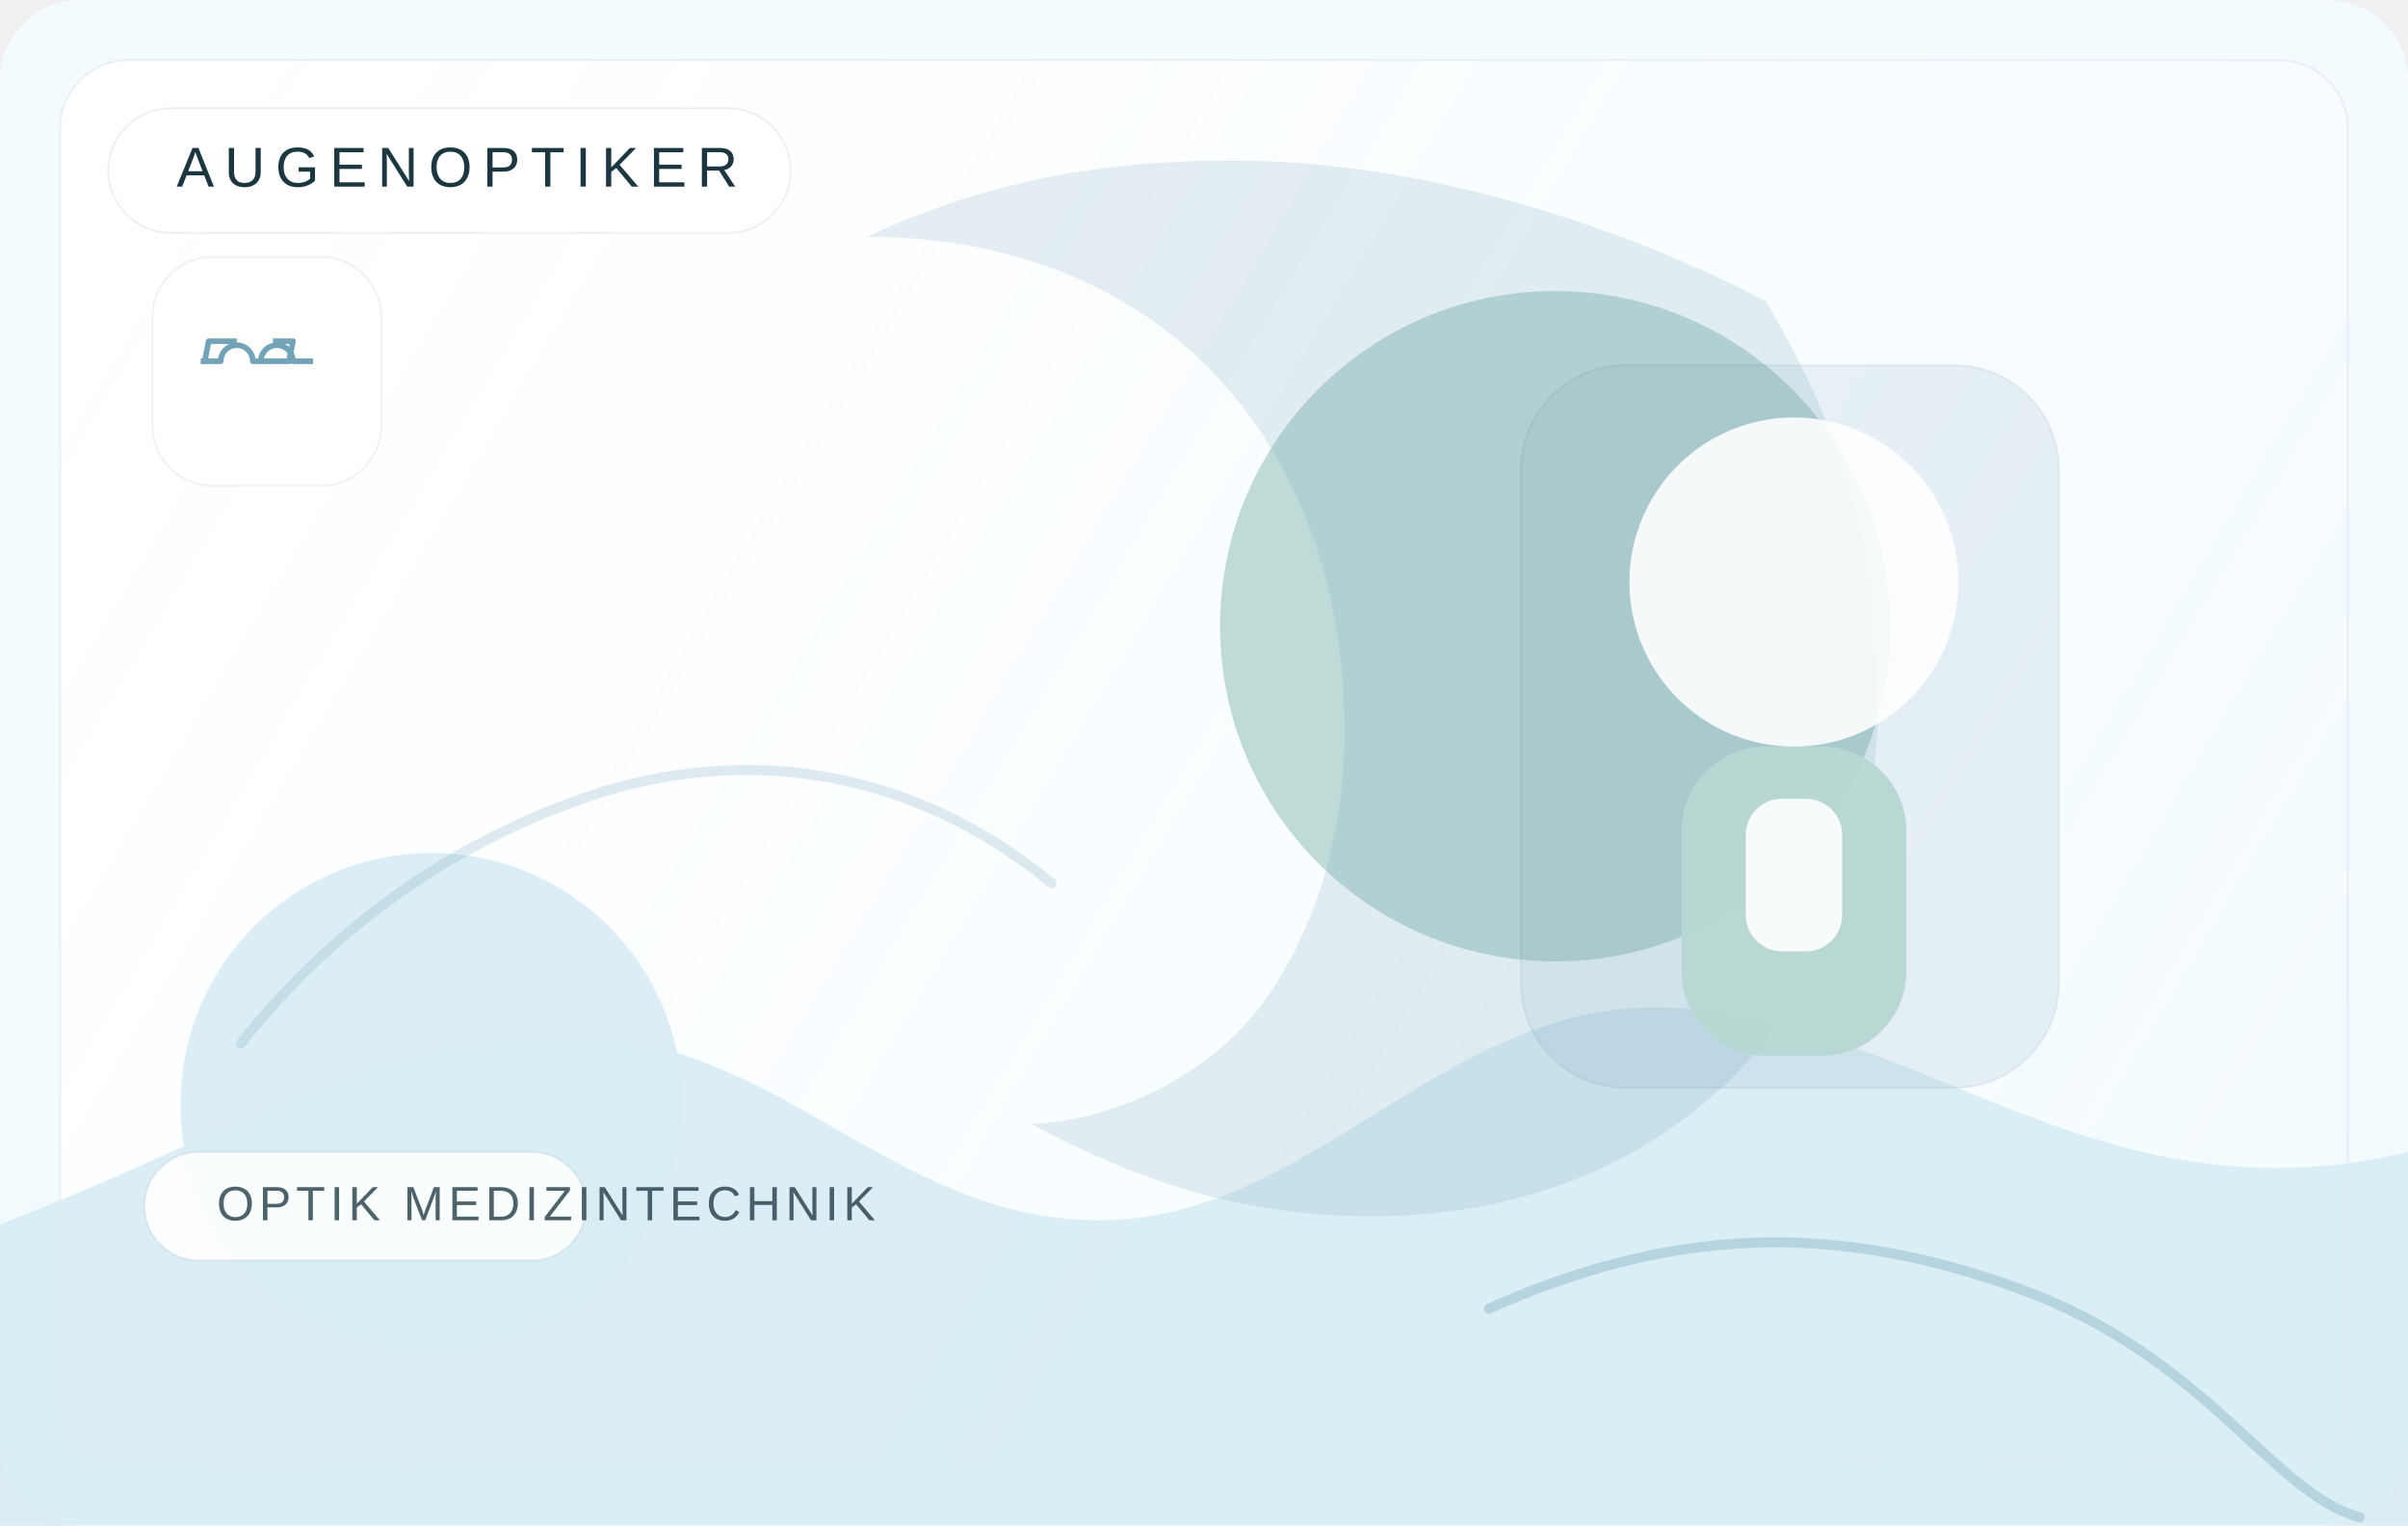
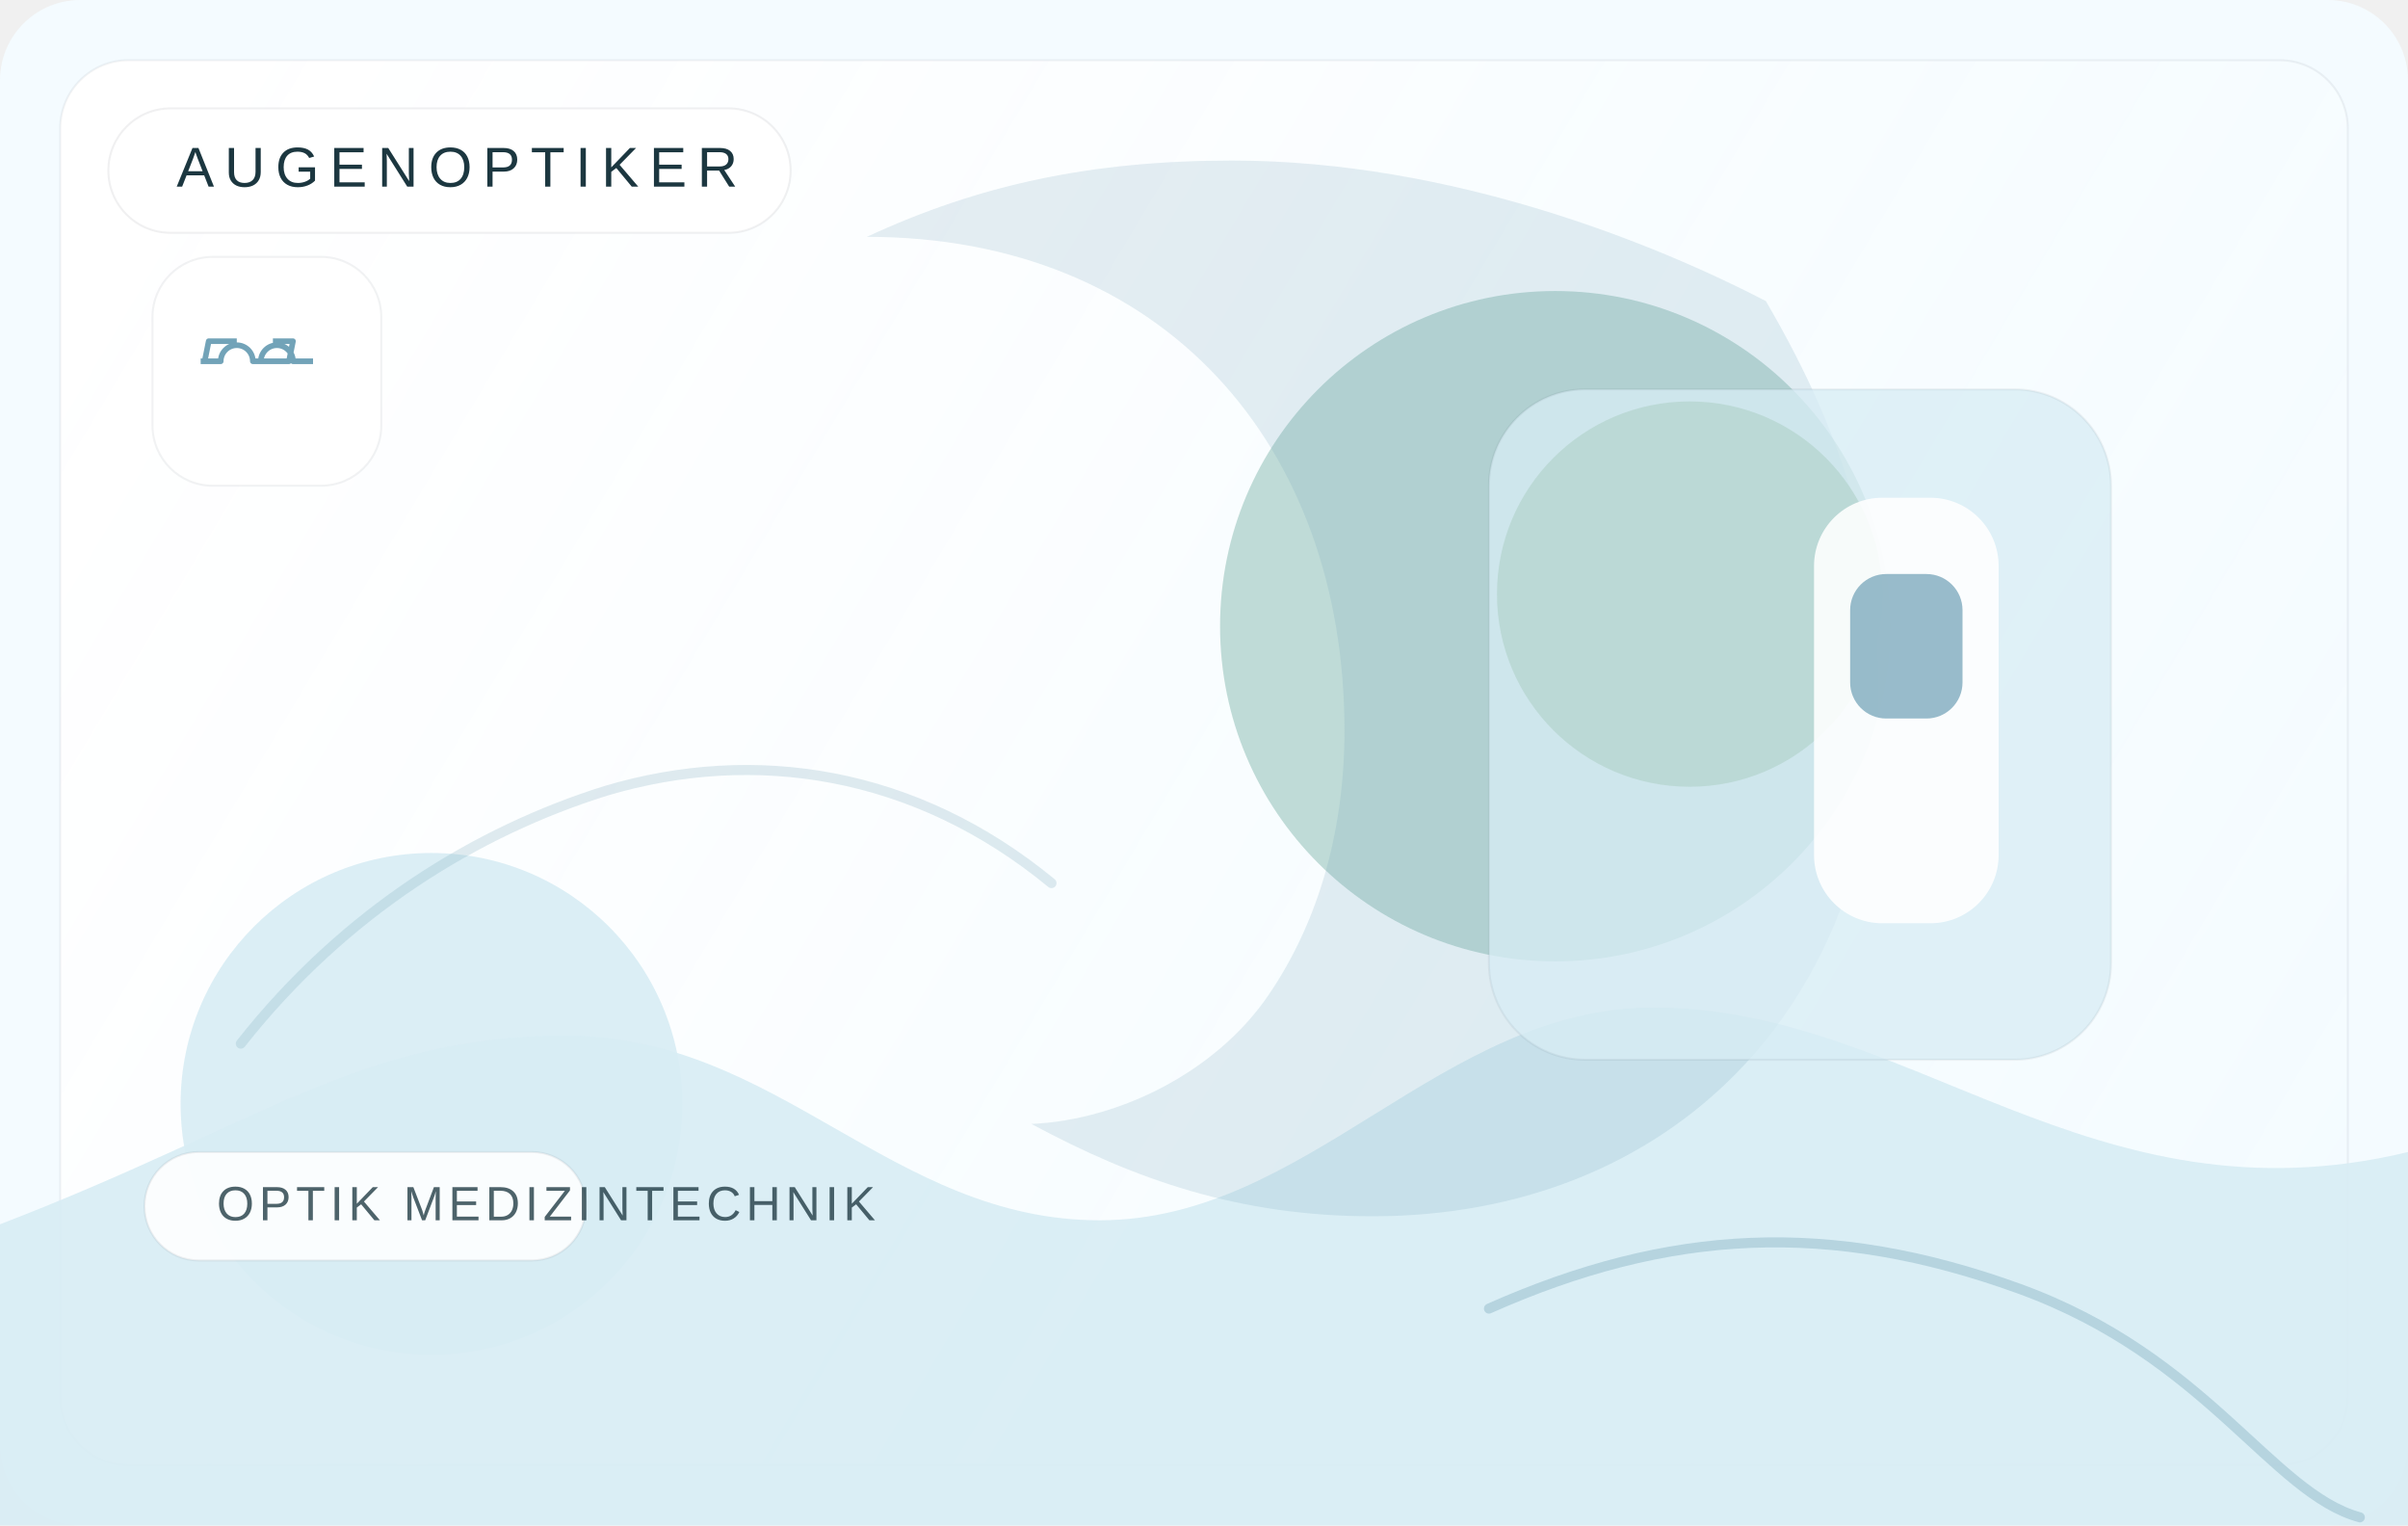
<svg xmlns="http://www.w3.org/2000/svg" width="1200" height="760" viewBox="0 0 1200 760" fill="none">
  <rect width="1200" height="760" rx="40" fill="#f4fbff" />
  <rect x="30" y="30" width="1140" height="700" rx="34" fill="url(#panelGradient)" stroke="rgba(32,40,52,0.06)" />
  <circle cx="775" cy="312" r="167" fill="#b8d7d2" fill-opacity="0.88" />
  <circle cx="215" cy="550" r="125" fill="#d8edf4" fill-opacity="0.92" />
  <path d="M0 610C130 560 180 516 282 516C388 516 444 608 548 608C652 608 718 502 824 502C952 502 1042 612 1200 574V760H0V610Z" fill="#d8edf4" fill-opacity="0.92" />
  <path d="M880 150c42 72 56 128 56 196 0 156-104 260-252 260-66 0-118-18-170-46 44-2 92-26 118-64 26-38 38-84 38-132 0-142-90-246-238-246 56-26 112-38 182-38 110 0 212 42 266 70Z" fill="#72a3b8" fill-opacity="0.18" />
  <rect x="54" y="54" width="340" height="62" rx="31" fill="white" fill-opacity="0.88" stroke="rgba(32,40,52,0.07)" />
  <text x="88" y="93" font-size="28" font-family="Arial, sans-serif" fill="#1c3740" letter-spacing="5.2">AUGENOPTIKER</text>
  <rect x="72" y="574" width="220" height="54" rx="27" fill="white" fill-opacity="0.88" stroke="rgba(32,40,52,0.07)" />
  <text x="108" y="608" font-size="24" font-family="Arial, sans-serif" fill="#1c3740" opacity="0.78" letter-spacing="2.4">OPTIK MEDIZINTECHNIK</text>
  <rect x="76" y="128" width="114" height="114" rx="30" fill="white" fill-opacity="0.92" stroke="rgba(32,40,52,0.06)" />
  <g transform="translate(88 140)" style="color:#72a3b8">
    <path d="M12 40h10a8 8 0 0 1 16 0h4a8 8 0 0 1 16 0h10M22 40h-8l2-10h14m12 10h14l2-10H48" fill="none" stroke="currentColor" stroke-width="2.8" stroke-linejoin="round" />
  </g>
-   <rect x="758" y="182" width="268" height="360" rx="52" fill="#72a3b8" fill-opacity="0.14" stroke="rgba(32,40,52,0.06)" />
-   <circle cx="894" cy="290" r="82" fill="white" fill-opacity="0.88" />
-   <rect x="838" y="372" width="112" height="154" rx="42" fill="#b8d7d2" fill-opacity="0.98" />
-   <rect x="870" y="398" width="48" height="76" rx="18" fill="white" fill-opacity="0.9" />
+   <rect x="742" y="194" width="310" height="334" rx="48" fill="#d8edf4" fill-opacity="0.76" stroke="rgba(32,40,52,0.06)" />
+   <circle cx="842" cy="296" r="96" fill="#b8d7d2" fill-opacity="0.84" />
+   <rect x="904" y="248" width="92" height="212" rx="34" fill="white" fill-opacity="0.88" />
+   <rect x="922" y="286" width="56" height="72" rx="18" fill="#72a3b8" fill-opacity="0.72" />
  <path d="M742 652c90-40 170-44 264-10 94 34 126 102 170 114" stroke="#72a3b8" stroke-opacity="0.34" stroke-width="5" stroke-linecap="round" />
  <path d="M120 520c52-66 118-106 182-126 74-22 154-10 222 46" stroke="#72a3b8" stroke-opacity="0.22" stroke-width="5" stroke-linecap="round" />
  <defs>
    <linearGradient id="panelGradient" x1="88" y1="78" x2="1130" y2="700" gradientUnits="userSpaceOnUse">
      <stop stop-color="white" stop-opacity="0.98" />
      <stop offset="1" stop-color="#f4fbff" stop-opacity="0.92" />
    </linearGradient>
  </defs>
</svg>
